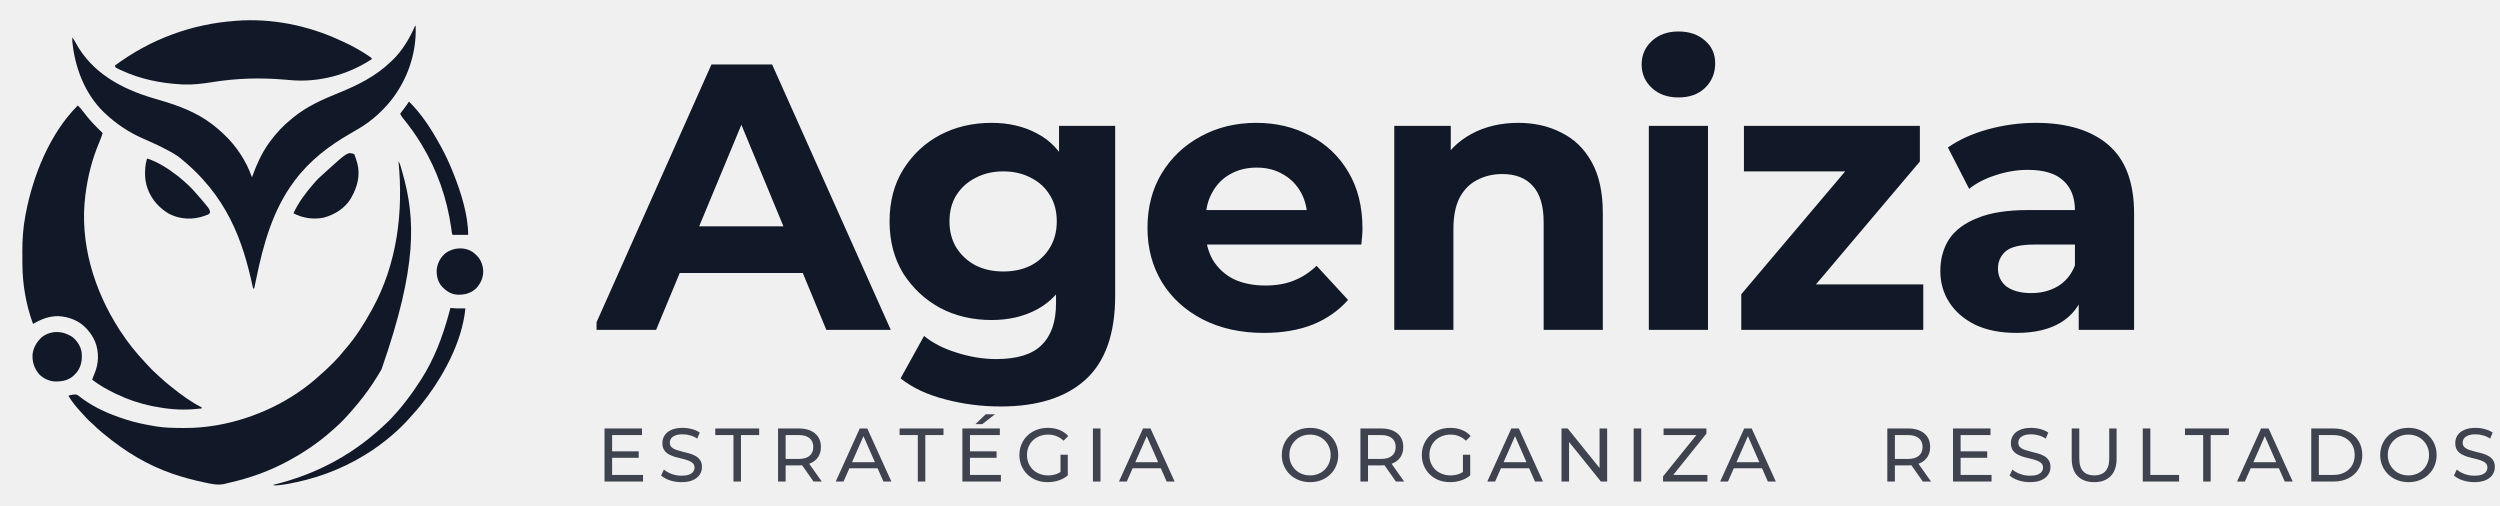
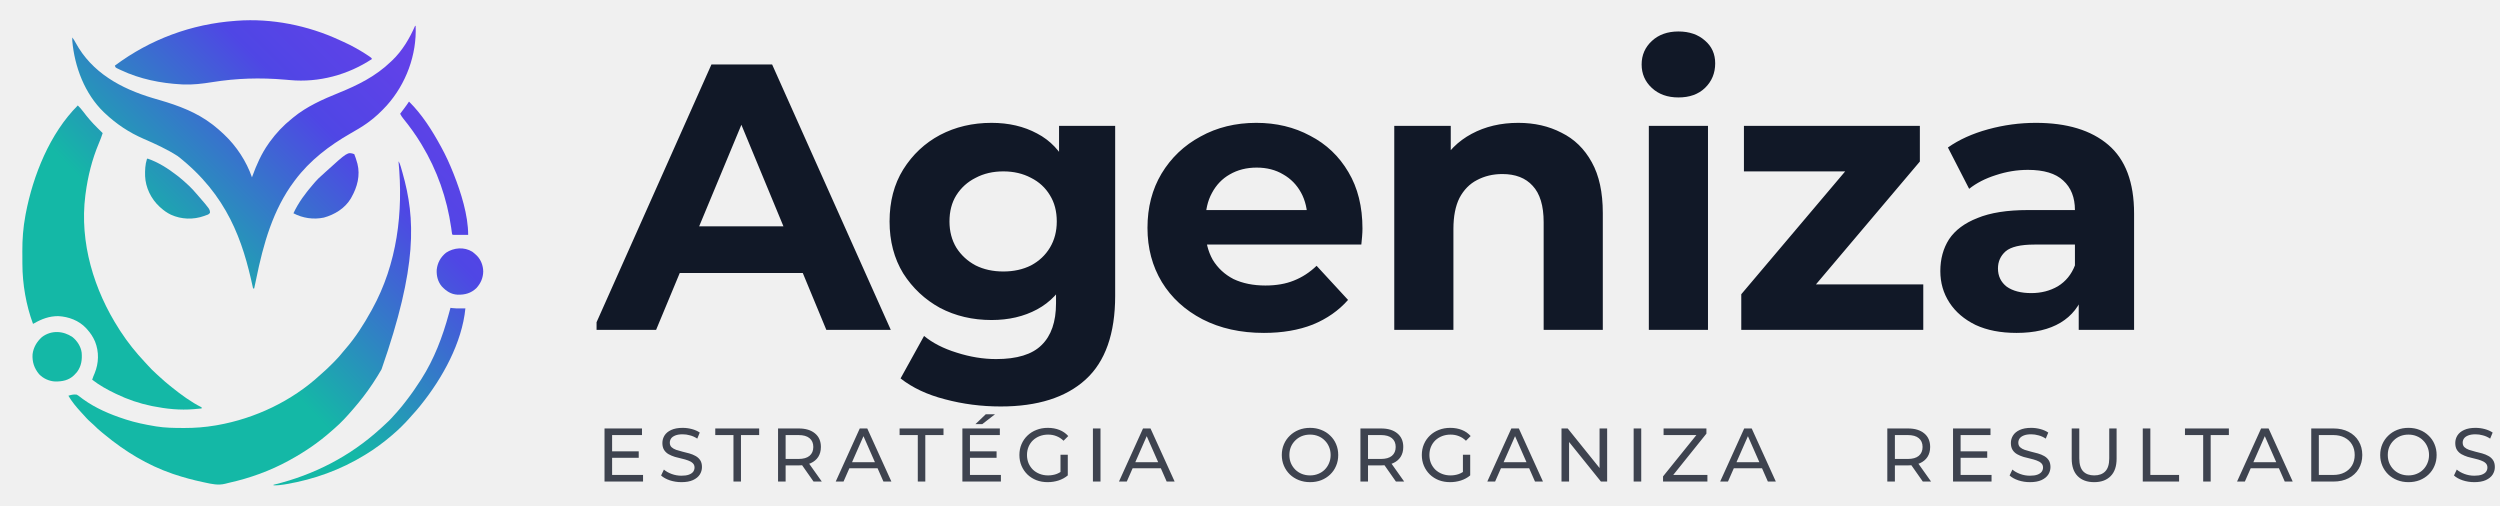
<svg xmlns="http://www.w3.org/2000/svg" width="989" height="200" viewBox="0 0 989 200" fill="none">
  <g id="Logo">
-     <g id="Tema=Mono escuro">
+     <g id="Tema=Claro">
      <g id="Simbolo">
        <g id="coruja">
-           <path d="M134.364 15.879C134.858 16.109 135.355 16.33 135.851 16.551C139.235 18.069 142.496 19.915 145.585 21.962C145.721 22.052 145.856 22.142 145.996 22.236C146.897 22.848 146.897 22.848 147.144 23.345C137.678 29.601 126.113 32.735 114.747 31.683C114.286 31.644 113.822 31.602 113.359 31.563C113.118 31.543 112.877 31.521 112.63 31.502C102.874 30.673 93.558 30.95 83.903 32.501C80.082 33.111 76.213 33.597 72.337 33.407C72.151 33.396 71.965 33.387 71.772 33.378C63.559 32.937 55.372 31.281 47.906 27.774C47.685 27.669 47.464 27.567 47.237 27.462C47.134 27.411 47.134 27.411 46.62 27.162C46.528 27.118 46.528 27.118 46.069 26.897C45.651 26.626 45.651 26.626 45.432 25.97C59.412 15.54 75.727 9.497 93.117 8.252C93.294 8.237 93.473 8.224 93.655 8.208C107.453 7.169 121.841 10.061 134.364 15.879Z" fill="#111827" />
-           <path d="M164.206 10.22C164.278 10.22 164.35 10.22 164.425 10.22C164.934 21.675 160.605 33.264 152.976 41.759C150.773 44.157 148.47 46.37 145.832 48.28C145.605 48.446 145.375 48.615 145.141 48.787C143.063 50.268 140.86 51.524 138.647 52.792C130.249 57.609 122.585 63.445 116.74 71.247C116.65 71.368 116.559 71.486 116.467 71.608C107.958 82.901 104.158 96.616 101.376 110.25C101.109 111.543 100.831 112.831 100.554 114.119C100.409 114.119 100.265 114.119 100.116 114.119C100.092 114.008 100.092 114.008 99.97 113.441C96.091 95.494 90.059 77.186 70.305 61.752C66.057 59.018 61.433 56.918 56.806 54.91C51.01 52.386 46.102 49.115 41.495 44.78C41.35 44.645 41.206 44.511 41.057 44.371C33.511 37.085 29.493 26.409 28.59 16.126C28.583 15.688 28.581 15.251 28.59 14.813C29.108 15.452 29.502 16.132 29.891 16.854C36.333 28.749 47.847 35.035 60.435 38.798C61.382 39.08 62.332 39.358 63.283 39.633C70.602 41.766 77.834 44.469 83.93 49.155C84.127 49.306 84.323 49.457 84.527 49.612C85.839 50.64 87.088 51.732 88.304 52.873C88.42 52.981 88.534 53.088 88.652 53.199C93.534 57.804 97.478 63.797 99.679 70.153C99.718 70.04 99.76 69.928 99.801 69.812C101.466 65.21 103.408 60.818 106.241 56.811C106.405 56.579 106.569 56.347 106.737 56.106C109.246 52.67 112.092 49.614 115.428 46.968C115.601 46.823 115.773 46.681 115.95 46.532C121.312 42.105 127.736 39.275 134.13 36.687C141.648 33.64 148.691 30.123 154.581 24.438C154.682 24.346 154.682 24.346 155.185 23.875C159.131 20.105 162.047 15.196 164.206 10.22Z" fill="#111827" />
-           <path d="M161.8 40.187C166.846 45.124 170.906 51.513 174.268 57.686C174.32 57.78 174.32 57.78 174.583 58.259C176.385 61.548 177.914 64.919 179.299 68.404C179.38 68.605 179.458 68.804 179.541 69.01C182.385 76.221 185.205 85.135 185.205 92.902C184.336 92.906 183.468 92.911 182.599 92.913C182.304 92.915 182.009 92.917 181.713 92.92C181.289 92.922 180.865 92.922 180.44 92.924C180.185 92.924 179.931 92.926 179.666 92.926C179.08 92.902 179.08 92.902 178.861 92.683C178.796 92.318 178.743 91.953 178.695 91.585C178.662 91.351 178.631 91.117 178.599 90.877C178.564 90.621 178.529 90.363 178.492 90.1C176.814 78.426 172.938 67.336 166.831 57.248C166.726 57.073 166.621 56.898 166.511 56.717C164.411 53.245 162.027 49.982 159.475 46.828C159.004 46.239 158.624 45.679 158.3 44.999C158.374 44.901 158.451 44.8 158.527 44.699C158.871 44.242 159.214 43.787 159.558 43.332C159.676 43.175 159.794 43.019 159.914 42.858C160.573 41.985 161.205 41.103 161.8 40.187Z" fill="#111827" />
-           <path d="M30.777 41.718C31.571 42.481 32.245 43.269 32.91 44.15C34.618 46.419 36.418 48.516 38.446 50.509C38.658 50.719 38.87 50.929 39.082 51.139C39.594 51.646 40.106 52.152 40.62 52.655C40.193 54.006 39.69 55.301 39.139 56.607C36.403 63.102 34.758 69.74 33.839 76.716C33.826 76.814 33.826 76.814 33.76 77.313C31.4 95.883 37.16 114.782 47.182 130.306C47.333 130.544 47.486 130.783 47.641 131.028C50.489 135.409 53.773 139.508 57.358 143.303C57.692 143.662 58.023 144.023 58.351 144.388C59.495 145.648 60.65 146.849 61.934 147.971C62.45 148.424 62.955 148.885 63.458 149.354C64.657 150.467 65.882 151.532 67.164 152.549C67.424 152.755 67.682 152.963 67.94 153.17C71.608 156.119 75.548 159.035 79.774 161.148C79.774 161.292 79.774 161.436 79.774 161.585C78.958 161.66 78.142 161.732 77.326 161.804C77.101 161.826 76.873 161.846 76.639 161.867C71.254 162.333 65.814 161.765 60.525 160.71C60.335 160.673 60.142 160.634 59.947 160.594C55.161 159.612 50.485 158.026 46.088 155.898C45.942 155.828 45.795 155.758 45.644 155.688C42.414 154.15 39.299 152.403 36.464 150.211C36.742 149.343 37.063 148.516 37.435 147.682C39.1 143.658 39.227 139.211 37.612 135.144C36.84 133.331 35.816 131.767 34.495 130.306C34.358 130.151 34.222 129.995 34.08 129.838C31.219 126.782 27.161 125.275 23.042 125.056C19.466 125.056 16.552 126.161 13.497 127.9C13.352 127.972 13.208 128.044 13.059 128.119C10.31 120.688 8.888 112.396 8.859 104.475C8.857 104.34 8.857 104.34 8.855 103.662C8.853 103.095 8.851 102.529 8.851 101.964C8.849 101.12 8.842 100.276 8.835 99.431C8.814 94.663 9.17 89.936 10.052 85.246C10.076 85.122 10.076 85.122 10.192 84.49C13.081 69.371 19.726 52.768 30.777 41.718Z" fill="#111827" />
-           <path d="M140.145 60.967C140.366 61.476 140.543 61.955 140.705 62.485C140.753 62.636 140.799 62.786 140.849 62.94C140.983 63.375 141.112 63.81 141.239 64.248C141.267 64.34 141.267 64.34 141.407 64.799C142.566 69.408 141.333 74.019 139.051 78.028C138.951 78.212 138.85 78.395 138.747 78.584C136.422 82.44 132.369 84.907 128.114 86.08C124.011 86.935 119.781 86.32 116.084 84.371C118.063 80.117 120.835 76.42 123.897 72.883C124.153 72.588 124.405 72.293 124.658 71.998C125.452 71.079 126.275 70.25 127.202 69.467C127.74 69.005 128.254 68.52 128.771 68.034C137.52 60.092 137.52 60.092 140.145 60.967Z" fill="#111827" />
-           <path d="M58.338 62.717C62.721 64.234 66.496 66.667 70.149 69.497C70.246 69.572 70.246 69.572 70.727 69.944C71.989 70.95 73.179 72.022 74.36 73.12C74.504 73.255 74.649 73.389 74.797 73.526C75.795 74.465 76.698 75.456 77.586 76.497C77.781 76.718 77.976 76.939 78.17 77.16C83.009 82.748 83.009 82.748 83.074 84.15C82.678 84.879 81.939 85.019 81.195 85.273C81.047 85.329 80.896 85.384 80.743 85.441C76.477 86.966 71.757 86.821 67.634 84.945C66.118 84.214 64.83 83.311 63.587 82.184C63.406 82.022 63.224 81.86 63.036 81.694C59.724 78.586 57.596 74.204 57.401 69.655C57.344 67.354 57.421 65.147 58.119 62.935C58.191 62.863 58.263 62.791 58.338 62.717Z" fill="#111827" />
-           <path d="M157.644 63.81C158.125 64.532 158.307 65.136 158.549 65.967C158.593 66.118 158.637 66.269 158.681 66.422C158.825 66.918 158.965 67.415 159.107 67.912C159.155 68.082 159.203 68.253 159.254 68.43C164.359 86.467 165.197 105.263 150.937 146.092C149.885 147.947 148.763 149.749 147.582 151.523C147.483 151.674 147.383 151.823 147.28 151.978C145.042 155.347 142.575 158.532 139.926 161.585C139.795 161.738 139.664 161.891 139.528 162.049C137.29 164.643 134.956 167.231 132.347 169.458C131.942 169.803 131.544 170.153 131.148 170.507C126.174 174.932 120.61 178.734 114.771 181.928C114.581 182.033 114.391 182.138 114.196 182.245C106.831 186.278 98.874 189.148 90.682 190.972C90.129 191.097 89.582 191.237 89.035 191.384C86.312 192.06 83.785 191.484 81.086 190.896C80.828 190.841 80.568 190.786 80.301 190.73C76.416 189.896 72.603 188.883 68.837 187.615C68.73 187.578 68.73 187.578 68.183 187.394C58.388 184.036 49.385 178.557 41.442 171.964C41.088 171.673 40.731 171.387 40.375 171.1C39.227 170.182 38.168 169.223 37.144 168.171C36.722 167.749 36.291 167.366 35.834 166.986C34.734 166.041 33.782 164.956 32.818 163.878C32.555 163.584 32.288 163.296 32.019 163.007C30.184 161.014 28.421 158.904 27.058 156.554C28.154 156.189 29.174 155.946 30.339 156.117C31.026 156.504 31.026 156.504 31.706 157.046C31.976 157.25 32.245 157.453 32.514 157.655C32.586 157.707 32.586 157.707 32.949 157.978C37.809 161.476 43.483 163.904 49.151 165.741C49.361 165.811 49.573 165.879 49.789 165.951C53.517 167.159 57.32 167.944 61.181 168.585C61.299 168.604 61.299 168.604 61.894 168.705C65.355 169.258 68.811 169.302 72.31 169.309C72.525 169.311 72.741 169.311 72.965 169.311C77.068 169.32 81.101 169.013 85.146 168.324C85.421 168.279 85.699 168.23 85.984 168.182C100.919 165.551 115.509 158.634 126.697 148.301C126.997 148.028 127.296 147.757 127.605 147.492C128.845 146.429 130.009 145.296 131.164 144.141C131.489 143.815 131.815 143.491 132.144 143.168C133.524 141.796 134.775 140.359 135.989 138.837C136.19 138.598 136.394 138.362 136.599 138.126C140.65 133.473 143.957 128.263 146.926 122.869C147.029 122.685 147.129 122.501 147.234 122.311C157.13 104.373 159.619 83.927 157.644 63.81Z" fill="#111827" />
-           <path d="M186.843 99.583C187.349 99.955 187.808 100.346 188.267 100.777C188.407 100.906 188.545 101.038 188.689 101.173C190.295 102.833 191.111 105.067 191.166 107.366C191.117 109.938 190.186 112.066 188.471 113.965C186.336 116.008 183.96 116.64 181.088 116.585C178.424 116.463 176.523 115.161 174.747 113.271C173.188 111.393 172.636 109.096 172.763 106.683C173.078 103.929 174.299 101.729 176.449 99.977C179.527 97.931 183.645 97.603 186.843 99.583Z" fill="#111827" />
-           <path d="M178.205 121.775C178.448 121.81 178.693 121.847 178.944 121.885C180.012 122.018 181.066 122.018 182.142 122.007C182.333 122.007 182.523 122.005 182.72 122.005C183.183 122.003 183.647 121.998 184.111 121.994C182.783 135.575 175.035 149.55 166.612 160.054C166.435 160.277 166.26 160.5 166.076 160.73C165.1 161.944 164.072 163.108 163.014 164.254C162.578 164.731 162.154 165.214 161.732 165.704C160.92 166.634 160.063 167.511 159.188 168.379C159.044 168.526 158.897 168.672 158.748 168.823C157.76 169.81 156.734 170.737 155.675 171.647C155.465 171.833 155.253 172.017 155.036 172.207C151.806 174.992 148.372 177.509 144.738 179.74C144.594 179.83 144.447 179.92 144.296 180.012C134.711 185.887 124.252 189.658 113.186 191.539C112.914 191.585 112.641 191.631 112.361 191.679C110.959 191.904 109.631 192.04 108.209 191.99C108.209 191.917 108.209 191.845 108.209 191.771C108.358 191.736 108.505 191.699 108.658 191.661C124.223 187.834 138.461 180.517 150.338 169.718C150.697 169.392 151.06 169.066 151.423 168.742C153.02 167.32 154.536 165.857 155.931 164.234C156.364 163.733 156.813 163.248 157.261 162.762C158.484 161.404 159.595 159.971 160.706 158.523C160.809 158.389 160.914 158.256 161.019 158.118C162.937 155.64 164.694 153.063 166.393 150.43C166.439 150.36 166.439 150.36 166.671 150.001C171.757 142.048 175.088 133.248 177.549 124.181C177.673 123.722 177.8 123.26 177.925 122.801C178.019 122.46 178.111 122.116 178.205 121.775Z" fill="#111827" />
-           <path d="M28.697 133.357C30.545 134.869 31.998 137.095 32.308 139.493C32.538 142.288 32.208 144.801 30.491 147.135C30.228 147.437 29.959 147.735 29.684 148.023C29.552 148.163 29.423 148.301 29.288 148.446C27.205 150.462 24.605 150.959 21.82 150.915C19.499 150.828 17.067 149.723 15.466 148.023C13.53 145.685 12.694 143.178 12.88 140.149C13.224 137.43 14.543 135.199 16.559 133.368C20.23 130.557 24.952 130.807 28.697 133.357Z" fill="#111827" />
+           <path d="M134.364 15.879C134.858 16.109 135.355 16.33 135.851 16.551C139.235 18.069 142.496 19.915 145.585 21.962C145.721 22.052 145.856 22.142 145.996 22.236C146.897 22.848 146.897 22.848 147.144 23.345C137.678 29.601 126.113 32.735 114.747 31.683C114.286 31.644 113.822 31.602 113.359 31.563C113.118 31.543 112.877 31.521 112.63 31.502C102.874 30.673 93.558 30.95 83.903 32.501C80.082 33.111 76.213 33.597 72.337 33.407C72.151 33.396 71.965 33.387 71.772 33.378C63.559 32.937 55.372 31.281 47.906 27.774C47.685 27.669 47.464 27.567 47.237 27.462C47.134 27.411 47.134 27.411 46.62 27.162C46.528 27.118 46.528 27.118 46.069 26.897C45.651 26.626 45.651 26.626 45.432 25.97C59.412 15.54 75.727 9.497 93.117 8.252C93.294 8.237 93.473 8.224 93.655 8.208C107.453 7.169 121.841 10.061 134.364 15.879Z" fill="url(#paint0_linear_0_1)" />
+           <path d="M164.206 10.22C164.278 10.22 164.35 10.22 164.425 10.22C164.934 21.675 160.605 33.264 152.976 41.759C150.773 44.157 148.47 46.37 145.832 48.28C145.605 48.446 145.375 48.615 145.141 48.787C143.063 50.268 140.86 51.524 138.647 52.792C130.249 57.609 122.585 63.445 116.74 71.247C116.65 71.368 116.559 71.486 116.467 71.608C107.958 82.901 104.158 96.616 101.376 110.25C101.109 111.543 100.831 112.831 100.554 114.119C100.409 114.119 100.265 114.119 100.116 114.119C100.092 114.008 100.092 114.008 99.97 113.441C96.091 95.494 90.059 77.186 70.305 61.752C66.057 59.018 61.433 56.918 56.806 54.91C51.01 52.386 46.102 49.115 41.495 44.78C41.35 44.645 41.206 44.511 41.057 44.371C33.511 37.085 29.493 26.409 28.59 16.126C28.583 15.688 28.581 15.251 28.59 14.813C29.108 15.452 29.502 16.132 29.891 16.854C36.333 28.749 47.847 35.035 60.435 38.798C61.382 39.08 62.332 39.358 63.283 39.633C70.602 41.766 77.834 44.469 83.93 49.155C84.127 49.306 84.323 49.457 84.527 49.612C85.839 50.64 87.088 51.732 88.304 52.873C88.42 52.981 88.534 53.088 88.652 53.199C93.534 57.804 97.478 63.797 99.679 70.153C99.718 70.04 99.76 69.928 99.801 69.812C101.466 65.21 103.408 60.818 106.241 56.811C106.405 56.579 106.569 56.347 106.737 56.106C109.246 52.67 112.092 49.614 115.428 46.968C115.601 46.823 115.773 46.681 115.95 46.532C121.312 42.105 127.736 39.275 134.13 36.687C141.648 33.64 148.691 30.123 154.581 24.438C154.682 24.346 154.682 24.346 155.185 23.875C159.131 20.105 162.047 15.196 164.206 10.22Z" fill="url(#paint1_linear_0_1)" />
+           <path d="M161.8 40.187C166.846 45.124 170.906 51.513 174.268 57.686C174.32 57.78 174.32 57.78 174.583 58.259C176.385 61.548 177.914 64.919 179.299 68.404C179.38 68.605 179.458 68.804 179.541 69.01C182.385 76.221 185.205 85.135 185.205 92.902C184.336 92.906 183.468 92.911 182.599 92.913C182.304 92.915 182.009 92.917 181.713 92.92C181.289 92.922 180.865 92.922 180.44 92.924C180.185 92.924 179.931 92.926 179.666 92.926C179.08 92.902 179.08 92.902 178.861 92.683C178.796 92.318 178.743 91.953 178.695 91.585C178.662 91.351 178.631 91.117 178.599 90.877C178.564 90.621 178.529 90.363 178.492 90.1C176.814 78.426 172.938 67.336 166.831 57.248C166.726 57.073 166.621 56.898 166.511 56.717C164.411 53.245 162.027 49.982 159.475 46.828C159.004 46.239 158.624 45.679 158.3 44.999C158.374 44.901 158.451 44.8 158.527 44.699C158.871 44.242 159.214 43.787 159.558 43.332C159.676 43.175 159.794 43.019 159.914 42.858C160.573 41.985 161.205 41.103 161.8 40.187Z" fill="url(#paint2_linear_0_1)" />
+           <path d="M30.777 41.718C31.571 42.481 32.245 43.269 32.91 44.15C34.618 46.419 36.418 48.516 38.446 50.509C38.658 50.719 38.87 50.929 39.082 51.139C39.594 51.646 40.106 52.152 40.62 52.655C40.193 54.006 39.69 55.301 39.139 56.607C36.403 63.102 34.758 69.74 33.839 76.716C33.826 76.814 33.826 76.814 33.76 77.313C31.4 95.883 37.16 114.782 47.182 130.306C47.333 130.544 47.486 130.783 47.641 131.028C50.489 135.409 53.773 139.508 57.358 143.303C57.692 143.662 58.023 144.023 58.351 144.388C59.495 145.648 60.65 146.849 61.934 147.971C62.45 148.424 62.955 148.885 63.458 149.354C64.657 150.467 65.882 151.532 67.164 152.549C67.424 152.755 67.682 152.963 67.94 153.17C71.608 156.119 75.548 159.035 79.774 161.148C79.774 161.292 79.774 161.436 79.774 161.585C78.958 161.66 78.142 161.732 77.326 161.804C77.101 161.826 76.873 161.846 76.639 161.867C71.254 162.333 65.814 161.765 60.525 160.71C60.335 160.673 60.142 160.634 59.947 160.594C55.161 159.612 50.485 158.026 46.088 155.898C45.942 155.828 45.795 155.758 45.644 155.688C42.414 154.15 39.299 152.403 36.464 150.211C36.742 149.343 37.063 148.516 37.435 147.682C39.1 143.658 39.227 139.211 37.612 135.144C36.84 133.331 35.816 131.767 34.495 130.306C34.358 130.151 34.222 129.995 34.08 129.838C31.219 126.782 27.161 125.275 23.042 125.056C19.466 125.056 16.552 126.161 13.497 127.9C13.352 127.972 13.208 128.044 13.059 128.119C10.31 120.688 8.888 112.396 8.859 104.475C8.857 104.34 8.857 104.34 8.855 103.662C8.853 103.095 8.851 102.529 8.851 101.964C8.849 101.12 8.842 100.276 8.835 99.431C8.814 94.663 9.17 89.936 10.052 85.246C10.076 85.122 10.076 85.122 10.192 84.49C13.081 69.371 19.726 52.768 30.777 41.718Z" fill="url(#paint3_linear_0_1)" />
+           <path d="M140.145 60.967C140.366 61.476 140.543 61.955 140.705 62.485C140.753 62.636 140.799 62.786 140.849 62.94C140.983 63.375 141.112 63.81 141.239 64.248C141.267 64.34 141.267 64.34 141.407 64.799C142.566 69.408 141.333 74.019 139.051 78.028C138.951 78.212 138.85 78.395 138.747 78.584C136.422 82.44 132.369 84.907 128.114 86.08C124.011 86.935 119.781 86.32 116.084 84.371C118.063 80.117 120.835 76.42 123.897 72.883C124.153 72.588 124.405 72.293 124.658 71.998C125.452 71.079 126.275 70.25 127.202 69.467C127.74 69.005 128.254 68.52 128.771 68.034C137.52 60.092 137.52 60.092 140.145 60.967Z" fill="url(#paint4_linear_0_1)" />
+           <path d="M58.338 62.717C62.721 64.234 66.496 66.667 70.149 69.497C70.246 69.572 70.246 69.572 70.727 69.944C71.989 70.95 73.179 72.022 74.36 73.12C74.504 73.255 74.649 73.389 74.797 73.526C75.795 74.465 76.698 75.456 77.586 76.497C77.781 76.718 77.976 76.939 78.17 77.16C83.009 82.748 83.009 82.748 83.074 84.15C82.678 84.879 81.939 85.019 81.195 85.273C81.047 85.329 80.896 85.384 80.743 85.441C76.477 86.966 71.757 86.821 67.634 84.945C66.118 84.214 64.83 83.311 63.587 82.184C63.406 82.022 63.224 81.86 63.036 81.694C59.724 78.586 57.596 74.204 57.401 69.655C57.344 67.354 57.421 65.147 58.119 62.935C58.191 62.863 58.263 62.791 58.338 62.717Z" fill="url(#paint5_linear_0_1)" />
+           <path d="M157.644 63.81C158.125 64.532 158.307 65.136 158.549 65.967C158.593 66.118 158.637 66.269 158.681 66.422C158.825 66.918 158.965 67.415 159.107 67.912C159.155 68.082 159.203 68.253 159.254 68.43C164.359 86.467 165.197 105.263 150.937 146.092C149.885 147.947 148.763 149.749 147.582 151.523C147.483 151.674 147.383 151.823 147.28 151.978C145.042 155.347 142.575 158.532 139.926 161.585C139.795 161.738 139.664 161.891 139.528 162.049C137.29 164.643 134.956 167.231 132.347 169.458C131.942 169.803 131.544 170.153 131.148 170.507C126.174 174.932 120.61 178.734 114.771 181.928C114.581 182.033 114.391 182.138 114.196 182.245C106.831 186.278 98.874 189.148 90.682 190.972C90.129 191.097 89.582 191.237 89.035 191.384C86.312 192.06 83.785 191.484 81.086 190.896C80.828 190.841 80.568 190.786 80.301 190.73C76.416 189.896 72.603 188.883 68.837 187.615C68.73 187.578 68.73 187.578 68.183 187.394C58.388 184.036 49.385 178.557 41.442 171.964C41.088 171.673 40.731 171.387 40.375 171.1C39.227 170.182 38.168 169.223 37.144 168.171C36.722 167.749 36.291 167.366 35.834 166.986C34.734 166.041 33.782 164.956 32.818 163.878C32.555 163.584 32.288 163.296 32.019 163.007C30.184 161.014 28.421 158.904 27.058 156.554C28.154 156.189 29.174 155.946 30.339 156.117C31.026 156.504 31.026 156.504 31.706 157.046C31.976 157.25 32.245 157.453 32.514 157.655C32.586 157.707 32.586 157.707 32.949 157.978C37.809 161.476 43.483 163.904 49.151 165.741C49.361 165.811 49.573 165.879 49.789 165.951C53.517 167.159 57.32 167.944 61.181 168.585C61.299 168.604 61.299 168.604 61.894 168.705C65.355 169.258 68.811 169.302 72.31 169.309C72.525 169.311 72.741 169.311 72.965 169.311C77.068 169.32 81.101 169.013 85.146 168.324C85.421 168.279 85.699 168.23 85.984 168.182C100.919 165.551 115.509 158.634 126.697 148.301C126.997 148.028 127.296 147.757 127.605 147.492C128.845 146.429 130.009 145.296 131.164 144.141C131.489 143.815 131.815 143.491 132.144 143.168C133.524 141.796 134.775 140.359 135.989 138.837C136.19 138.598 136.394 138.362 136.599 138.126C140.65 133.473 143.957 128.263 146.926 122.869C147.029 122.685 147.129 122.501 147.234 122.311C157.13 104.373 159.619 83.927 157.644 63.81Z" fill="url(#paint6_linear_0_1)" />
+           <path d="M186.843 99.583C187.349 99.955 187.808 100.346 188.267 100.777C188.407 100.906 188.545 101.038 188.689 101.173C190.295 102.833 191.111 105.067 191.166 107.366C191.117 109.938 190.186 112.066 188.471 113.965C186.336 116.008 183.96 116.64 181.088 116.585C178.424 116.463 176.523 115.161 174.747 113.271C173.188 111.393 172.636 109.096 172.763 106.683C173.078 103.929 174.299 101.729 176.449 99.977C179.527 97.931 183.645 97.603 186.843 99.583Z" fill="url(#paint7_linear_0_1)" />
+           <path d="M178.205 121.775C178.448 121.81 178.693 121.847 178.944 121.885C180.012 122.018 181.066 122.018 182.142 122.007C182.333 122.007 182.523 122.005 182.72 122.005C183.183 122.003 183.647 121.998 184.111 121.994C182.783 135.575 175.035 149.55 166.612 160.054C166.435 160.277 166.26 160.5 166.076 160.73C165.1 161.944 164.072 163.108 163.014 164.254C162.578 164.731 162.154 165.214 161.732 165.704C160.92 166.634 160.063 167.511 159.188 168.379C159.044 168.526 158.897 168.672 158.748 168.823C157.76 169.81 156.734 170.737 155.675 171.647C155.465 171.833 155.253 172.017 155.036 172.207C151.806 174.992 148.372 177.509 144.738 179.74C144.594 179.83 144.447 179.92 144.296 180.012C134.711 185.887 124.252 189.658 113.186 191.539C112.914 191.585 112.641 191.631 112.361 191.679C110.959 191.904 109.631 192.04 108.209 191.99C108.209 191.917 108.209 191.845 108.209 191.771C108.358 191.736 108.505 191.699 108.658 191.661C124.223 187.834 138.461 180.517 150.338 169.718C150.697 169.392 151.06 169.066 151.423 168.742C153.02 167.32 154.536 165.857 155.931 164.234C156.364 163.733 156.813 163.248 157.261 162.762C158.484 161.404 159.595 159.971 160.706 158.523C160.809 158.389 160.914 158.256 161.019 158.118C162.937 155.64 164.694 153.063 166.393 150.43C166.439 150.36 166.439 150.36 166.671 150.001C171.757 142.048 175.088 133.248 177.549 124.181C177.673 123.722 177.8 123.26 177.925 122.801C178.019 122.46 178.111 122.116 178.205 121.775Z" fill="url(#paint8_linear_0_1)" />
+           <path d="M28.697 133.357C30.545 134.869 31.998 137.095 32.308 139.493C32.538 142.288 32.208 144.801 30.491 147.135C30.228 147.437 29.959 147.735 29.684 148.023C29.552 148.163 29.423 148.301 29.288 148.446C27.205 150.462 24.605 150.959 21.82 150.915C19.499 150.828 17.067 149.723 15.466 148.023C13.53 145.685 12.694 143.178 12.88 140.149C13.224 137.43 14.543 135.199 16.559 133.368C20.23 130.557 24.952 130.807 28.697 133.357Z" fill="url(#paint9_linear_0_1)" />
        </g>
      </g>
      <g id="texto" clip-path="url(#clip0_0_1)">
        <path id="Ageniza" d="M234.65 130.5L281.45 25.5H305.45L352.4 130.5H326.9L288.5 37.8H298.1L259.55 130.5H234.65ZM258.05 108L264.5 89.55H318.5L325.1 108H258.05ZM395.861 160.8C388.261 160.8 380.911 159.85 373.811 157.95C366.811 156.15 360.961 153.4 356.261 149.7L365.561 132.9C368.961 135.7 373.261 137.9 378.461 139.5C383.761 141.2 388.961 142.05 394.061 142.05C402.361 142.05 408.361 140.2 412.061 136.5C415.861 132.8 417.761 127.3 417.761 120V107.85L419.261 87.6L418.961 67.2V49.8H441.161V117C441.161 132 437.261 143.05 429.461 150.15C421.661 157.25 410.461 160.8 395.861 160.8ZM392.261 126.6C384.761 126.6 377.961 125 371.861 121.8C365.861 118.5 361.011 113.95 357.311 108.15C353.711 102.25 351.911 95.4 351.911 87.6C351.911 79.7 353.711 72.85 357.311 67.05C361.011 61.15 365.861 56.6 371.861 53.4C377.961 50.2 384.761 48.6 392.261 48.6C399.061 48.6 405.061 50 410.261 52.8C415.461 55.5 419.511 59.75 422.411 65.55C425.311 71.25 426.761 78.6 426.761 87.6C426.761 96.5 425.311 103.85 422.411 109.65C419.511 115.35 415.461 119.6 410.261 122.4C405.061 125.2 399.061 126.6 392.261 126.6ZM396.911 107.4C401.011 107.4 404.661 106.6 407.861 105C411.061 103.3 413.561 100.95 415.361 97.95C417.161 94.95 418.061 91.5 418.061 87.6C418.061 83.6 417.161 80.15 415.361 77.25C413.561 74.25 411.061 71.95 407.861 70.35C404.661 68.65 401.011 67.8 396.911 67.8C392.811 67.8 389.161 68.65 385.961 70.35C382.761 71.95 380.211 74.25 378.311 77.25C376.511 80.15 375.611 83.6 375.611 87.6C375.611 91.5 376.511 94.95 378.311 97.95C380.211 100.95 382.761 103.3 385.961 105C389.161 106.6 392.811 107.4 396.911 107.4ZM499.991 131.7C490.791 131.7 482.691 129.9 475.691 126.3C468.791 122.7 463.441 117.8 459.641 111.6C455.841 105.3 453.941 98.15 453.941 90.15C453.941 82.05 455.791 74.9 459.491 68.7C463.291 62.4 468.441 57.5 474.941 54C481.441 50.4 488.791 48.6 496.991 48.6C504.891 48.6 511.991 50.3 518.291 53.7C524.691 57 529.741 61.8 533.441 68.1C537.141 74.3 538.991 81.75 538.991 90.45C538.991 91.35 538.941 92.4 538.841 93.6C538.741 94.7 538.641 95.75 538.541 96.75H472.991V83.1H526.241L517.241 87.15C517.241 82.95 516.391 79.3 514.691 76.2C512.991 73.1 510.641 70.7 507.641 69C504.641 67.2 501.141 66.3 497.141 66.3C493.141 66.3 489.591 67.2 486.491 69C483.491 70.7 481.141 73.15 479.441 76.35C477.741 79.45 476.891 83.15 476.891 87.45V91.05C476.891 95.45 477.841 99.35 479.741 102.75C481.741 106.05 484.491 108.6 487.991 110.4C491.591 112.1 495.791 112.95 500.591 112.95C504.891 112.95 508.641 112.3 511.841 111C515.141 109.7 518.141 107.75 520.841 105.15L533.291 118.65C529.591 122.85 524.941 126.1 519.341 128.4C513.741 130.6 507.291 131.7 499.991 131.7ZM551.57 130.5V49.8H573.92V72.15L569.72 65.4C572.62 60 576.77 55.85 582.17 52.95C587.57 50.05 593.72 48.6 600.62 48.6C607.02 48.6 612.72 49.9 617.72 52.5C622.82 55 626.82 58.9 629.72 64.2C632.62 69.4 634.07 76.1 634.07 84.3V130.5H610.67V87.9C610.67 81.4 609.22 76.6 606.32 73.5C603.52 70.4 599.52 68.85 594.32 68.85C590.62 68.85 587.27 69.65 584.27 71.25C581.37 72.75 579.07 75.1 577.37 78.3C575.77 81.5 574.97 85.6 574.97 90.6V130.5H551.57ZM652.28 130.5V49.8H675.68V130.5H652.28ZM663.98 38.55C659.68 38.55 656.18 37.3 653.48 34.8C650.78 32.3 649.43 29.2 649.43 25.5C649.43 21.8 650.78 18.7 653.48 16.2C656.18 13.7 659.68 12.45 663.98 12.45C668.28 12.45 671.78 13.65 674.48 16.05C677.18 18.35 678.53 21.35 678.53 25.05C678.53 28.95 677.18 32.2 674.48 34.8C671.88 37.3 668.38 38.55 663.98 38.55ZM688.848 130.5V116.4L736.548 60L740.598 67.8H689.898V49.8H759.498V63.9L711.798 120.3L707.598 112.5H760.848V130.5H688.848ZM822.343 130.5V114.75L820.843 111.3V83.1C820.843 78.1 819.293 74.2 816.193 71.4C813.193 68.6 808.543 67.2 802.243 67.2C797.943 67.2 793.693 67.9 789.493 69.3C785.393 70.6 781.893 72.4 778.993 74.7L770.593 58.35C774.993 55.25 780.293 52.85 786.493 51.15C792.693 49.45 798.993 48.6 805.393 48.6C817.693 48.6 827.243 51.5 834.043 57.3C840.843 63.1 844.243 72.15 844.243 84.45V130.5H822.343ZM797.743 131.7C791.443 131.7 786.043 130.65 781.543 128.55C777.043 126.35 773.593 123.4 771.193 119.7C768.793 116 767.593 111.85 767.593 107.25C767.593 102.45 768.743 98.25 771.043 94.65C773.443 91.05 777.193 88.25 782.293 86.25C787.393 84.15 794.043 83.1 802.243 83.1H823.693V96.75H804.793C799.293 96.75 795.493 97.65 793.393 99.45C791.393 101.25 790.393 103.5 790.393 106.2C790.393 109.2 791.543 111.6 793.843 113.4C796.243 115.1 799.493 115.95 803.593 115.95C807.493 115.95 810.993 115.05 814.093 113.25C817.193 111.35 819.443 108.6 820.843 105L824.443 115.8C822.743 121 819.643 124.95 815.143 127.65C810.643 130.35 804.843 131.7 797.743 131.7Z" fill="#111827" />
        <path id="ESTRATÃGIA ORGANIZA RESULTADOS" opacity="0.8" d="M239.15 190.5V169.5H253.97V172.11H242.15V187.89H254.39V190.5H239.15ZM241.88 181.11V178.56H252.68V181.11H241.88ZM269.568 190.74C267.968 190.74 266.438 190.5 264.978 190.02C263.518 189.52 262.368 188.88 261.528 188.1L262.638 185.76C263.438 186.46 264.458 187.04 265.698 187.5C266.938 187.96 268.228 188.19 269.568 188.19C270.788 188.19 271.778 188.05 272.538 187.77C273.298 187.49 273.858 187.11 274.218 186.63C274.578 186.13 274.758 185.57 274.758 184.95C274.758 184.23 274.518 183.65 274.038 183.21C273.578 182.77 272.968 182.42 272.208 182.16C271.468 181.88 270.648 181.64 269.748 181.44C268.848 181.24 267.938 181.01 267.018 180.75C266.118 180.47 265.288 180.12 264.528 179.7C263.788 179.28 263.188 178.72 262.728 178.02C262.268 177.3 262.038 176.38 262.038 175.26C262.038 174.18 262.318 173.19 262.878 172.29C263.458 171.37 264.338 170.64 265.518 170.1C266.718 169.54 268.238 169.26 270.078 169.26C271.298 169.26 272.508 169.42 273.708 169.74C274.908 170.06 275.948 170.52 276.828 171.12L275.838 173.52C274.938 172.92 273.988 172.49 272.988 172.23C271.988 171.95 271.018 171.81 270.078 171.81C268.898 171.81 267.928 171.96 267.168 172.26C266.408 172.56 265.848 172.96 265.488 173.46C265.148 173.96 264.978 174.52 264.978 175.14C264.978 175.88 265.208 176.47 265.668 176.91C266.148 177.35 266.758 177.7 267.498 177.96C268.258 178.22 269.088 178.46 269.988 178.68C270.888 178.88 271.788 179.11 272.688 179.37C273.608 179.63 274.438 179.97 275.178 180.39C275.938 180.81 276.548 181.37 277.008 182.07C277.468 182.77 277.698 183.67 277.698 184.77C277.698 185.83 277.408 186.82 276.828 187.74C276.248 188.64 275.348 189.37 274.128 189.93C272.928 190.47 271.408 190.74 269.568 190.74ZM290.158 190.5V172.11H282.958V169.5H300.328V172.11H293.128V190.5H290.158ZM307.795 190.5V169.5H315.985C318.705 169.5 320.845 170.15 322.405 171.45C323.965 172.73 324.745 174.52 324.745 176.82C324.745 178.34 324.395 179.65 323.695 180.75C322.995 181.83 321.995 182.66 320.695 183.24C319.395 183.82 317.825 184.11 315.985 184.11H309.445L310.795 182.73V190.5H307.795ZM321.835 190.5L316.495 182.88H319.705L325.105 190.5H321.835ZM310.795 183.03L309.445 181.56H315.895C317.815 181.56 319.265 181.15 320.245 180.33C321.245 179.49 321.745 178.32 321.745 176.82C321.745 175.32 321.245 174.16 320.245 173.34C319.265 172.52 317.815 172.11 315.895 172.11H309.445L310.795 170.61V183.03ZM330.612 190.5L340.122 169.5H343.092L352.632 190.5H349.482L340.992 171.18H342.192L333.702 190.5H330.612ZM334.662 185.25L335.472 182.85H347.292L348.162 185.25H334.662ZM363.08 190.5V172.11H355.88V169.5H373.25V172.11H366.05V190.5H363.08ZM380.717 190.5V169.5H395.537V172.11H383.717V187.89H395.957V190.5H380.717ZM383.447 181.11V178.56H394.247V181.11H383.447ZM385.877 167.79L389.957 163.89H393.617L388.577 167.79H385.877ZM414.466 190.74C412.846 190.74 411.356 190.48 409.996 189.96C408.636 189.42 407.456 188.67 406.456 187.71C405.456 186.73 404.676 185.59 404.116 184.29C403.556 182.99 403.276 181.56 403.276 180C403.276 178.44 403.556 177.01 404.116 175.71C404.676 174.41 405.456 173.28 406.456 172.32C407.476 171.34 408.666 170.59 410.026 170.07C411.386 169.53 412.886 169.26 414.526 169.26C416.186 169.26 417.706 169.53 419.086 170.07C420.466 170.61 421.636 171.42 422.596 172.5L420.736 174.36C419.876 173.52 418.936 172.91 417.916 172.53C416.916 172.13 415.826 171.93 414.646 171.93C413.446 171.93 412.326 172.13 411.286 172.53C410.266 172.93 409.376 173.49 408.616 174.21C407.876 174.93 407.296 175.79 406.876 176.79C406.476 177.77 406.276 178.84 406.276 180C406.276 181.14 406.476 182.21 406.876 183.21C407.296 184.19 407.876 185.05 408.616 185.79C409.376 186.51 410.266 187.07 411.286 187.47C412.306 187.87 413.416 188.07 414.616 188.07C415.736 188.07 416.806 187.9 417.826 187.56C418.866 187.2 419.826 186.61 420.706 185.79L422.416 188.07C421.376 188.95 420.156 189.62 418.756 190.08C417.376 190.52 415.946 190.74 414.466 190.74ZM422.416 188.07L419.536 187.68V179.88H422.416V188.07ZM432.359 190.5V169.5H435.359V190.5H432.359ZM442.666 190.5L452.176 169.5H455.146L464.686 190.5H461.536L453.046 171.18H454.246L445.756 190.5H442.666ZM446.716 185.25L447.526 182.85H459.346L460.216 185.25H446.716ZM518.269 190.74C516.669 190.74 515.179 190.47 513.799 189.93C512.439 189.39 511.259 188.64 510.259 187.68C509.259 186.7 508.479 185.56 507.919 184.26C507.359 182.96 507.079 181.54 507.079 180C507.079 178.46 507.359 177.04 507.919 175.74C508.479 174.44 509.259 173.31 510.259 172.35C511.259 171.37 512.439 170.61 513.799 170.07C515.159 169.53 516.649 169.26 518.269 169.26C519.869 169.26 521.339 169.53 522.679 170.07C524.039 170.59 525.219 171.34 526.219 172.32C527.239 173.28 528.019 174.41 528.559 175.71C529.119 177.01 529.399 178.44 529.399 180C529.399 181.56 529.119 182.99 528.559 184.29C528.019 185.59 527.239 186.73 526.219 187.71C525.219 188.67 524.039 189.42 522.679 189.96C521.339 190.48 519.869 190.74 518.269 190.74ZM518.269 188.07C519.429 188.07 520.499 187.87 521.479 187.47C522.479 187.07 523.339 186.51 524.059 185.79C524.799 185.05 525.369 184.19 525.769 183.21C526.189 182.23 526.399 181.16 526.399 180C526.399 178.84 526.189 177.77 525.769 176.79C525.369 175.81 524.799 174.96 524.059 174.24C523.339 173.5 522.479 172.93 521.479 172.53C520.499 172.13 519.429 171.93 518.269 171.93C517.089 171.93 515.999 172.13 514.999 172.53C514.019 172.93 513.159 173.5 512.419 174.24C511.679 174.96 511.099 175.81 510.679 176.79C510.279 177.77 510.079 178.84 510.079 180C510.079 181.16 510.279 182.23 510.679 183.21C511.099 184.19 511.679 185.05 512.419 185.79C513.159 186.51 514.019 187.07 514.999 187.47C515.999 187.87 517.089 188.07 518.269 188.07ZM538.184 190.5V169.5H546.374C549.094 169.5 551.234 170.15 552.794 171.45C554.354 172.73 555.134 174.52 555.134 176.82C555.134 178.34 554.784 179.65 554.084 180.75C553.384 181.83 552.384 182.66 551.084 183.24C549.784 183.82 548.214 184.11 546.374 184.11H539.834L541.184 182.73V190.5H538.184ZM552.224 190.5L546.884 182.88H550.094L555.494 190.5H552.224ZM541.184 183.03L539.834 181.56H546.284C548.204 181.56 549.654 181.15 550.634 180.33C551.634 179.49 552.134 178.32 552.134 176.82C552.134 175.32 551.634 174.16 550.634 173.34C549.654 172.52 548.204 172.11 546.284 172.11H539.834L541.184 170.61V183.03ZM573.661 190.74C572.041 190.74 570.551 190.48 569.191 189.96C567.831 189.42 566.651 188.67 565.651 187.71C564.651 186.73 563.871 185.59 563.311 184.29C562.751 182.99 562.471 181.56 562.471 180C562.471 178.44 562.751 177.01 563.311 175.71C563.871 174.41 564.651 173.28 565.651 172.32C566.671 171.34 567.861 170.59 569.221 170.07C570.581 169.53 572.081 169.26 573.721 169.26C575.381 169.26 576.901 169.53 578.281 170.07C579.661 170.61 580.831 171.42 581.791 172.5L579.931 174.36C579.071 173.52 578.131 172.91 577.111 172.53C576.111 172.13 575.021 171.93 573.841 171.93C572.641 171.93 571.521 172.13 570.481 172.53C569.461 172.93 568.571 173.49 567.811 174.21C567.071 174.93 566.491 175.79 566.071 176.79C565.671 177.77 565.471 178.84 565.471 180C565.471 181.14 565.671 182.21 566.071 183.21C566.491 184.19 567.071 185.05 567.811 185.79C568.571 186.51 569.461 187.07 570.481 187.47C571.501 187.87 572.611 188.07 573.811 188.07C574.931 188.07 576.001 187.9 577.021 187.56C578.061 187.2 579.021 186.61 579.901 185.79L581.611 188.07C580.571 188.95 579.351 189.62 577.951 190.08C576.571 190.52 575.141 190.74 573.661 190.74ZM581.611 188.07L578.731 187.68V179.88H581.611V188.07ZM588.375 190.5L597.885 169.5H600.855L610.395 190.5H607.245L598.755 171.18H599.955L591.465 190.5H588.375ZM592.425 185.25L593.235 182.85H605.055L605.925 185.25H592.425ZM617.728 190.5V169.5H620.188L634.078 186.75H632.788V169.5H635.788V190.5H633.328L619.438 173.25H620.728V190.5H617.728ZM646.273 190.5V169.5H649.273V190.5H646.273ZM657.901 190.5V188.46L672.031 170.94L672.361 172.11H658.111V169.5H675.061V171.54L660.991 189.06L660.631 187.89H675.451V190.5H657.901ZM680.497 190.5L690.007 169.5H692.977L702.517 190.5H699.367L690.877 171.18H692.077L683.587 190.5H680.497ZM684.547 185.25L685.357 182.85H697.177L698.047 185.25H684.547ZM746.62 190.5V169.5H754.81C757.53 169.5 759.67 170.15 761.23 171.45C762.79 172.73 763.57 174.52 763.57 176.82C763.57 178.34 763.22 179.65 762.52 180.75C761.82 181.83 760.82 182.66 759.52 183.24C758.22 183.82 756.65 184.11 754.81 184.11H748.27L749.62 182.73V190.5H746.62ZM760.66 190.5L755.32 182.88H758.53L763.93 190.5H760.66ZM749.62 183.03L748.27 181.56H754.72C756.64 181.56 758.09 181.15 759.07 180.33C760.07 179.49 760.57 178.32 760.57 176.82C760.57 175.32 760.07 174.16 759.07 173.34C758.09 172.52 756.64 172.11 754.72 172.11H748.27L749.62 170.61V183.03ZM772.617 190.5V169.5H787.437V172.11H775.617V187.89H787.857V190.5H772.617ZM775.347 181.11V178.56H786.147V181.11H775.347ZM803.034 190.74C801.434 190.74 799.904 190.5 798.444 190.02C796.984 189.52 795.834 188.88 794.994 188.1L796.104 185.76C796.904 186.46 797.924 187.04 799.164 187.5C800.404 187.96 801.694 188.19 803.034 188.19C804.254 188.19 805.244 188.05 806.004 187.77C806.764 187.49 807.324 187.11 807.684 186.63C808.044 186.13 808.224 185.57 808.224 184.95C808.224 184.23 807.984 183.65 807.504 183.21C807.044 182.77 806.434 182.42 805.674 182.16C804.934 181.88 804.114 181.64 803.214 181.44C802.314 181.24 801.404 181.01 800.484 180.75C799.584 180.47 798.754 180.12 797.994 179.7C797.254 179.28 796.654 178.72 796.194 178.02C795.734 177.3 795.504 176.38 795.504 175.26C795.504 174.18 795.784 173.19 796.344 172.29C796.924 171.37 797.804 170.64 798.984 170.1C800.184 169.54 801.704 169.26 803.544 169.26C804.764 169.26 805.974 169.42 807.174 169.74C808.374 170.06 809.414 170.52 810.294 171.12L809.304 173.52C808.404 172.92 807.454 172.49 806.454 172.23C805.454 171.95 804.484 171.81 803.544 171.81C802.364 171.81 801.394 171.96 800.634 172.26C799.874 172.56 799.314 172.96 798.954 173.46C798.614 173.96 798.444 174.52 798.444 175.14C798.444 175.88 798.674 176.47 799.134 176.91C799.614 177.35 800.224 177.7 800.964 177.96C801.724 178.22 802.554 178.46 803.454 178.68C804.354 178.88 805.254 179.11 806.154 179.37C807.074 179.63 807.904 179.97 808.644 180.39C809.404 180.81 810.014 181.37 810.474 182.07C810.934 182.77 811.164 183.67 811.164 184.77C811.164 185.83 810.874 186.82 810.294 187.74C809.714 188.64 808.814 189.37 807.594 189.93C806.394 190.47 804.874 190.74 803.034 190.74ZM828.447 190.74C825.687 190.74 823.517 189.95 821.937 188.37C820.357 186.79 819.567 184.48 819.567 181.44V169.5H822.567V181.32C822.567 183.66 823.077 185.37 824.097 186.45C825.137 187.53 826.597 188.07 828.477 188.07C830.377 188.07 831.837 187.53 832.857 186.45C833.897 185.37 834.417 183.66 834.417 181.32V169.5H837.327V181.44C837.327 184.48 836.537 186.79 834.957 188.37C833.397 189.95 831.227 190.74 828.447 190.74ZM847.678 190.5V169.5H850.678V187.89H862.048V190.5H847.678ZM871.575 190.5V172.11H864.375V169.5H881.745V172.11H874.545V190.5H871.575ZM884.978 190.5L894.488 169.5H897.458L906.998 190.5H903.848L895.358 171.18H896.558L888.068 190.5H884.978ZM889.028 185.25L889.838 182.85H901.658L902.528 185.25H889.028ZM914.33 190.5V169.5H923.18C925.42 169.5 927.39 169.94 929.09 170.82C930.81 171.7 932.14 172.93 933.08 174.51C934.04 176.09 934.52 177.92 934.52 180C934.52 182.08 934.04 183.91 933.08 185.49C932.14 187.07 930.81 188.3 929.09 189.18C927.39 190.06 925.42 190.5 923.18 190.5H914.33ZM917.33 187.89H923C924.74 187.89 926.24 187.56 927.5 186.9C928.78 186.24 929.77 185.32 930.47 184.14C931.17 182.94 931.52 181.56 931.52 180C931.52 178.42 931.17 177.04 930.47 175.86C929.77 174.68 928.78 173.76 927.5 173.1C926.24 172.44 924.74 172.11 923 172.11H917.33V187.89ZM952.796 190.74C951.196 190.74 949.706 190.47 948.326 189.93C946.966 189.39 945.786 188.64 944.786 187.68C943.786 186.7 943.006 185.56 942.446 184.26C941.886 182.96 941.606 181.54 941.606 180C941.606 178.46 941.886 177.04 942.446 175.74C943.006 174.44 943.786 173.31 944.786 172.35C945.786 171.37 946.966 170.61 948.326 170.07C949.686 169.53 951.176 169.26 952.796 169.26C954.396 169.26 955.866 169.53 957.206 170.07C958.566 170.59 959.746 171.34 960.746 172.32C961.766 173.28 962.546 174.41 963.086 175.71C963.646 177.01 963.926 178.44 963.926 180C963.926 181.56 963.646 182.99 963.086 184.29C962.546 185.59 961.766 186.73 960.746 187.71C959.746 188.67 958.566 189.42 957.206 189.96C955.866 190.48 954.396 190.74 952.796 190.74ZM952.796 188.07C953.956 188.07 955.026 187.87 956.006 187.47C957.006 187.07 957.866 186.51 958.586 185.79C959.326 185.05 959.896 184.19 960.296 183.21C960.716 182.23 960.926 181.16 960.926 180C960.926 178.84 960.716 177.77 960.296 176.79C959.896 175.81 959.326 174.96 958.586 174.24C957.866 173.5 957.006 172.93 956.006 172.53C955.026 172.13 953.956 171.93 952.796 171.93C951.616 171.93 950.526 172.13 949.526 172.53C948.546 172.93 947.686 173.5 946.946 174.24C946.206 174.96 945.626 175.81 945.206 176.79C944.806 177.77 944.606 178.84 944.606 180C944.606 181.16 944.806 182.23 945.206 183.21C945.626 184.19 946.206 185.05 946.946 185.79C947.686 186.51 948.546 187.07 949.526 187.47C950.526 187.87 951.616 188.07 952.796 188.07ZM978.831 190.74C977.231 190.74 975.701 190.5 974.241 190.02C972.781 189.52 971.631 188.88 970.791 188.1L971.901 185.76C972.701 186.46 973.721 187.04 974.961 187.5C976.201 187.96 977.491 188.19 978.831 188.19C980.051 188.19 981.041 188.05 981.801 187.77C982.561 187.49 983.121 187.11 983.481 186.63C983.841 186.13 984.021 185.57 984.021 184.95C984.021 184.23 983.781 183.65 983.301 183.21C982.841 182.77 982.231 182.42 981.471 182.16C980.731 181.88 979.911 181.64 979.011 181.44C978.111 181.24 977.201 181.01 976.281 180.75C975.381 180.47 974.551 180.12 973.791 179.7C973.051 179.28 972.451 178.72 971.991 178.02C971.531 177.3 971.301 176.38 971.301 175.26C971.301 174.18 971.581 173.19 972.141 172.29C972.721 171.37 973.601 170.64 974.781 170.1C975.981 169.54 977.501 169.26 979.341 169.26C980.561 169.26 981.771 169.42 982.971 169.74C984.171 170.06 985.211 170.52 986.091 171.12L985.101 173.52C984.201 172.92 983.251 172.49 982.251 172.23C981.251 171.95 980.281 171.81 979.341 171.81C978.161 171.81 977.191 171.96 976.431 172.26C975.671 172.56 975.111 172.96 974.751 173.46C974.411 173.96 974.241 174.52 974.241 175.14C974.241 175.88 974.471 176.47 974.931 176.91C975.411 177.35 976.021 177.7 976.761 177.96C977.521 178.22 978.351 178.46 979.251 178.68C980.151 178.88 981.051 179.11 981.951 179.37C982.871 179.63 983.701 179.97 984.441 180.39C985.201 180.81 985.811 181.37 986.271 182.07C986.731 182.77 986.961 183.67 986.961 184.77C986.961 185.83 986.671 186.82 986.091 187.74C985.511 188.64 984.611 189.37 983.391 189.93C982.191 190.47 980.671 190.74 978.831 190.74Z" fill="#111827" />
      </g>
    </g>
  </g>
  <defs>
+     <linearGradient id="paint0_linear_0_1" x1="204.189" y1="-18.286" x2="72.766" y2="111.945" gradientUnits="userSpaceOnUse">
+       <stop stop-color="#7C3AED" />
+       <stop offset="0.55" stop-color="#4F46E5" />
+       <stop offset="1" stop-color="#14B8A6" />
+     </linearGradient>
+     <linearGradient id="paint1_linear_0_1" x1="204.189" y1="-18.286" x2="72.766" y2="111.945" gradientUnits="userSpaceOnUse">
+       <stop stop-color="#7C3AED" />
+       <stop offset="0.55" stop-color="#4F46E5" />
+       <stop offset="1" stop-color="#14B8A6" />
+     </linearGradient>
+     <linearGradient id="paint2_linear_0_1" x1="204.189" y1="-18.286" x2="72.766" y2="111.945" gradientUnits="userSpaceOnUse">
+       <stop stop-color="#7C3AED" />
+       <stop offset="0.55" stop-color="#4F46E5" />
+       <stop offset="1" stop-color="#14B8A6" />
+     </linearGradient>
+     <linearGradient id="paint3_linear_0_1" x1="204.189" y1="-18.286" x2="72.766" y2="111.945" gradientUnits="userSpaceOnUse">
+       <stop stop-color="#7C3AED" />
+       <stop offset="0.55" stop-color="#4F46E5" />
+       <stop offset="1" stop-color="#14B8A6" />
+     </linearGradient>
+     <linearGradient id="paint4_linear_0_1" x1="204.189" y1="-18.286" x2="72.766" y2="111.945" gradientUnits="userSpaceOnUse">
+       <stop stop-color="#7C3AED" />
+       <stop offset="0.55" stop-color="#4F46E5" />
+       <stop offset="1" stop-color="#14B8A6" />
+     </linearGradient>
+     <linearGradient id="paint5_linear_0_1" x1="204.189" y1="-18.286" x2="72.766" y2="111.945" gradientUnits="userSpaceOnUse">
+       <stop stop-color="#7C3AED" />
+       <stop offset="0.55" stop-color="#4F46E5" />
+       <stop offset="1" stop-color="#14B8A6" />
+     </linearGradient>
+     <linearGradient id="paint6_linear_0_1" x1="204.189" y1="-18.286" x2="72.766" y2="111.945" gradientUnits="userSpaceOnUse">
+       <stop stop-color="#7C3AED" />
+       <stop offset="0.55" stop-color="#4F46E5" />
+       <stop offset="1" stop-color="#14B8A6" />
+     </linearGradient>
+     <linearGradient id="paint7_linear_0_1" x1="204.189" y1="-18.286" x2="72.766" y2="111.945" gradientUnits="userSpaceOnUse">
+       <stop stop-color="#7C3AED" />
+       <stop offset="0.55" stop-color="#4F46E5" />
+       <stop offset="1" stop-color="#14B8A6" />
+     </linearGradient>
+     <linearGradient id="paint8_linear_0_1" x1="204.189" y1="-18.286" x2="72.766" y2="111.945" gradientUnits="userSpaceOnUse">
+       <stop stop-color="#7C3AED" />
+       <stop offset="0.55" stop-color="#4F46E5" />
+       <stop offset="1" stop-color="#14B8A6" />
+     </linearGradient>
+     <linearGradient id="paint9_linear_0_1" x1="204.189" y1="-18.286" x2="72.766" y2="111.945" gradientUnits="userSpaceOnUse">
+       <stop stop-color="#7C3AED" />
+       <stop offset="0.55" stop-color="#4F46E5" />
+       <stop offset="1" stop-color="#14B8A6" />
+     </linearGradient>
    <clipPath id="clip0_0_1">
-       <rect width="753" height="197" fill="white" transform="translate(236 1.5)" />
+       <rect width="753" height="200" fill="white" transform="translate(236 0)" />
    </clipPath>
  </defs>
</svg>
